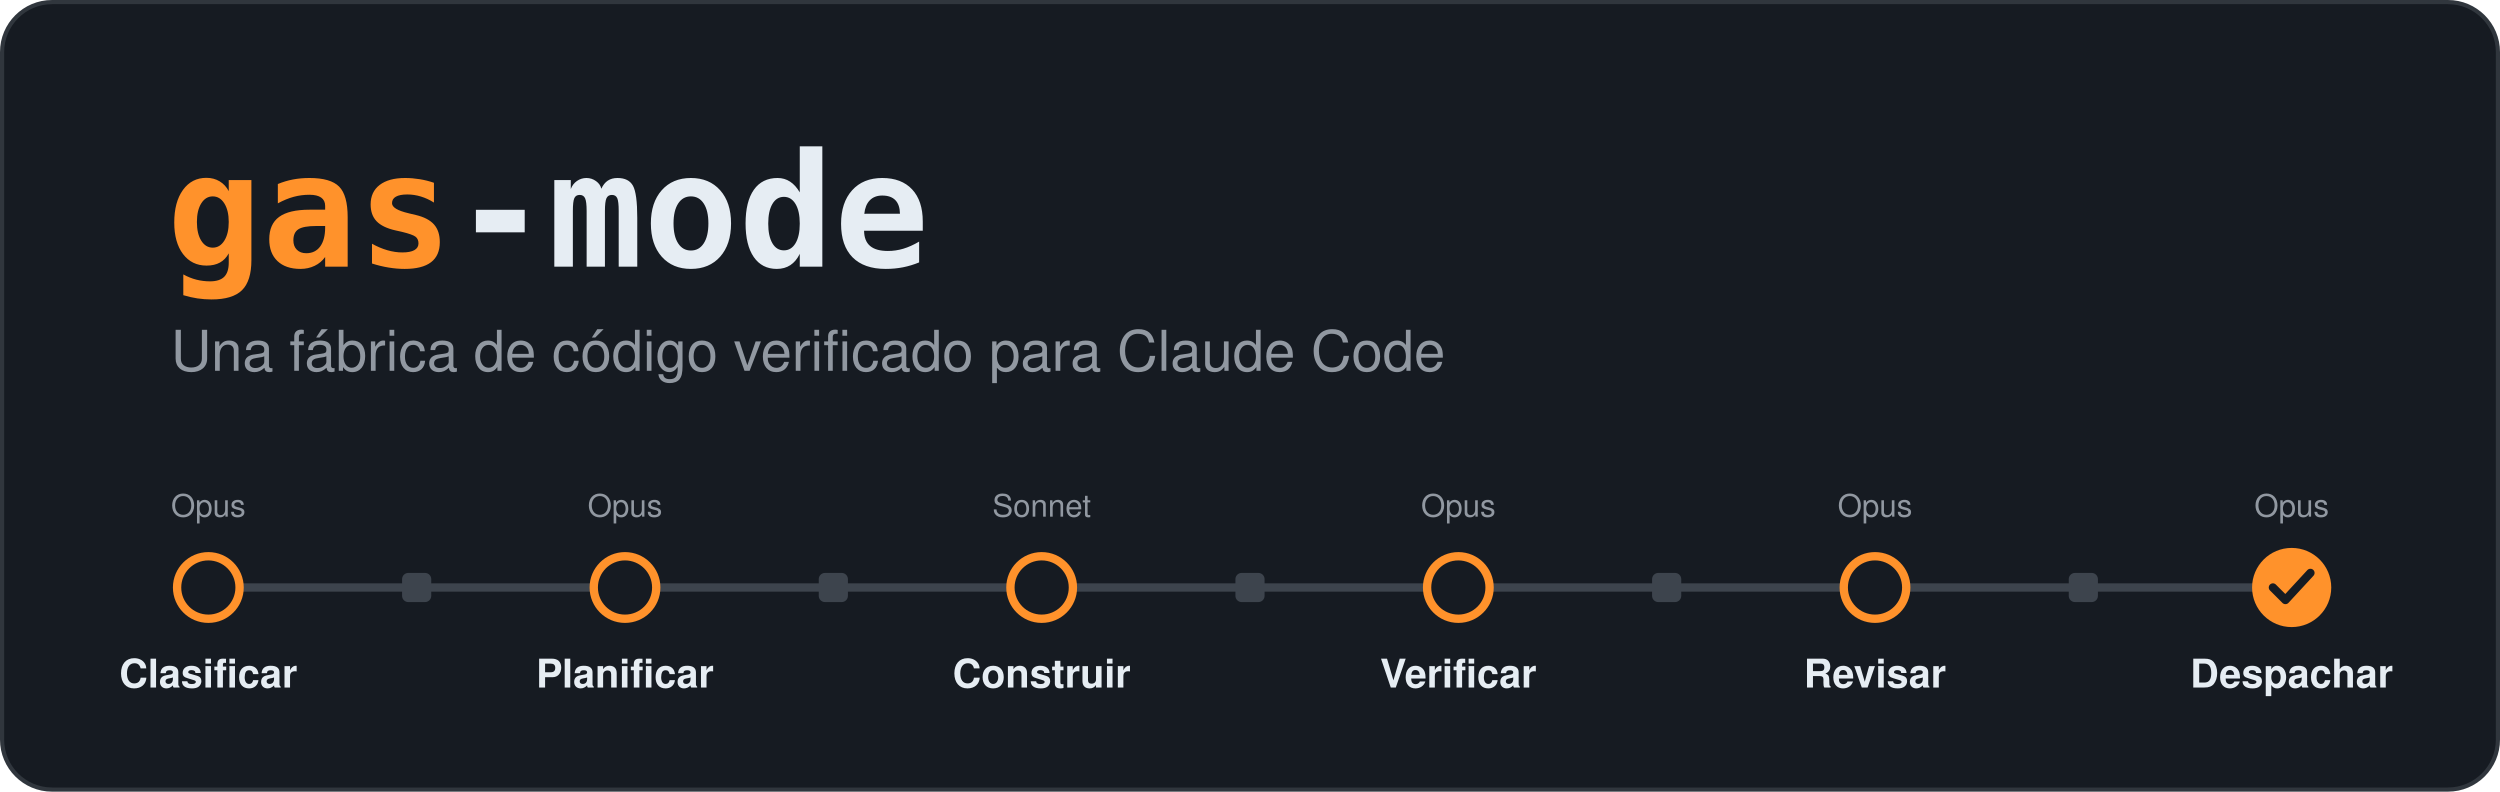
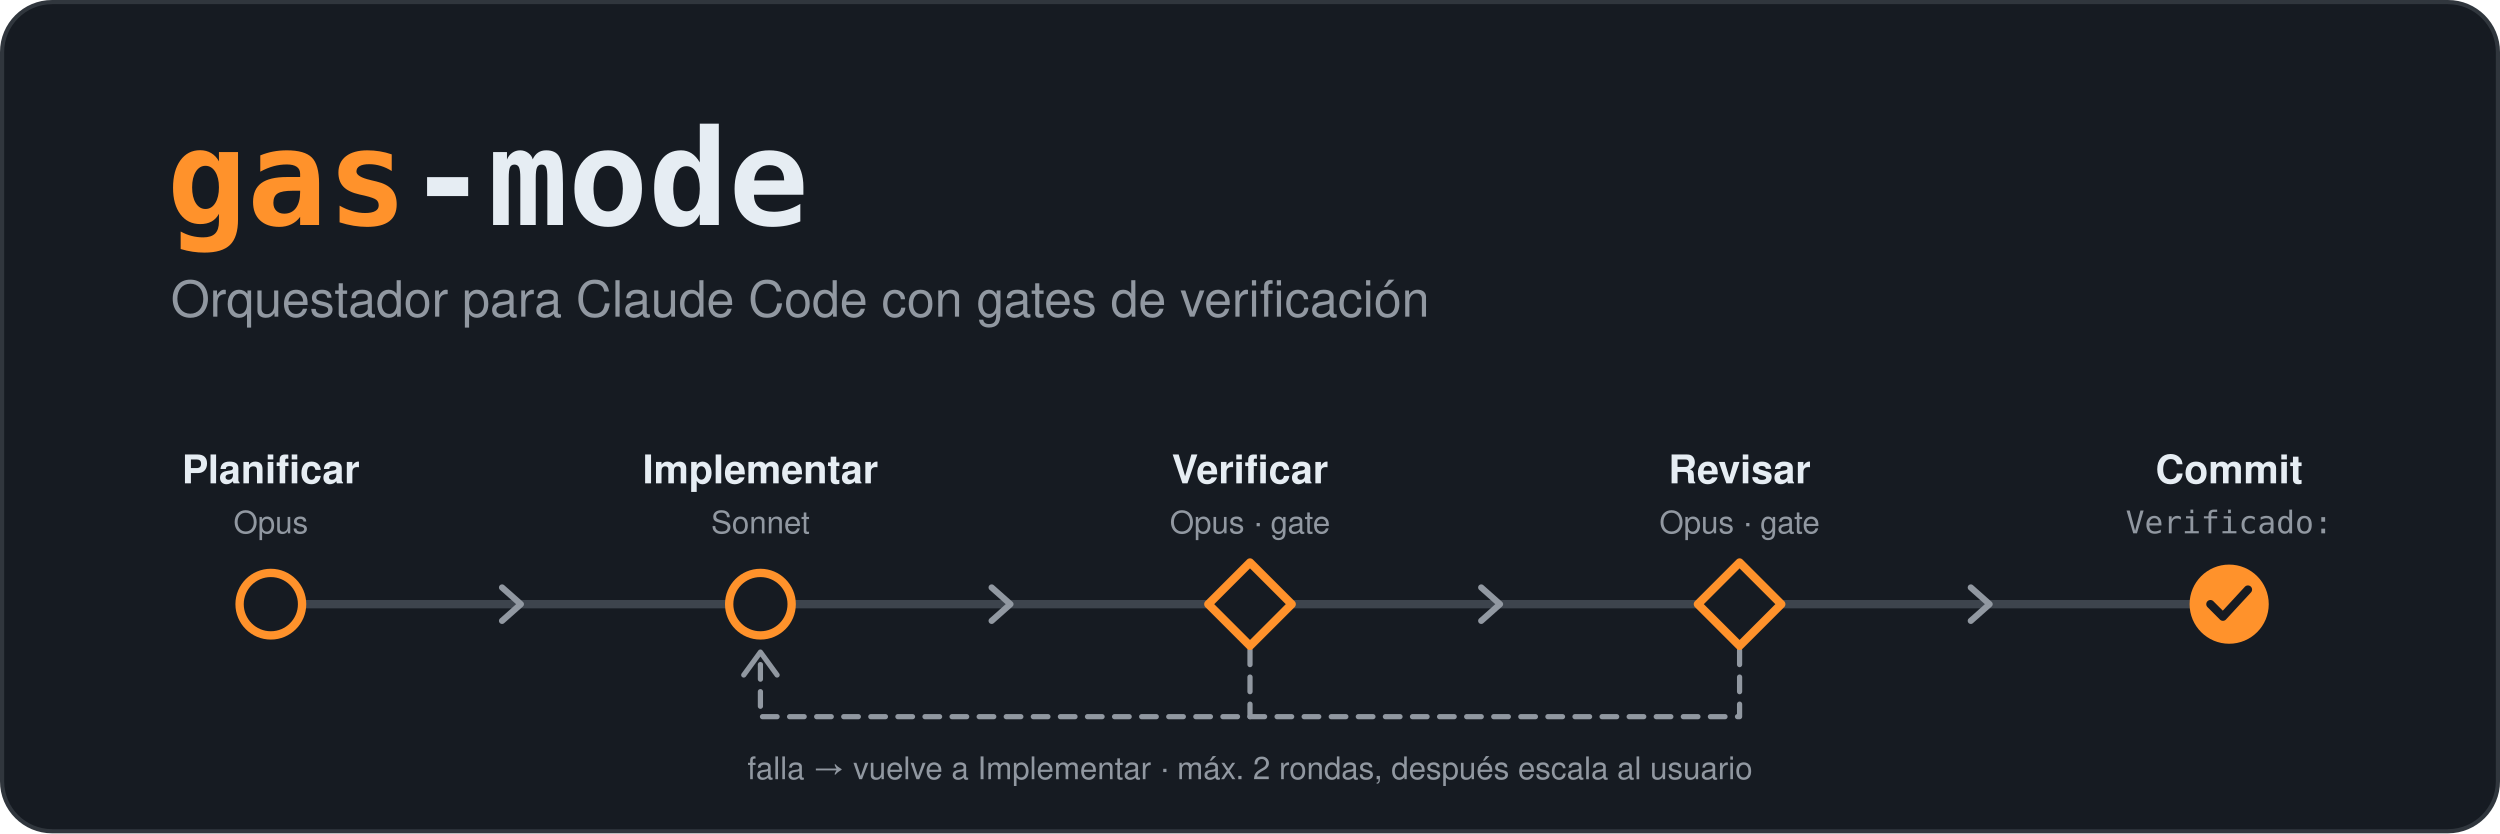
- <svg xmlns="http://www.w3.org/2000/svg" width="1200" height="380" viewBox="0 0 1200 380" role="img" aria-label="gas-mode: una fábrica de código verificado para Claude Code">
-   <rect x="1" y="1" width="1198" height="378" rx="24" fill="#161b22" stroke="#30363d" stroke-width="2" />
-   <text x="80" y="128" font-family="ui-monospace, SFMono-Regular, Menlo, Consolas, monospace" font-size="76" font-weight="700" fill="#e6edf3">
+ <svg xmlns="http://www.w3.org/2000/svg" width="1200" height="400" viewBox="0 0 1200 400" role="img" aria-label="gas-mode: orquestador para Claude Code con gates de verificación. Planificar (Opus), Implementar (Sonnet), Verificar (Opus), Revisar (Opus), Commit. Si falla, vuelve a Implementar, máximo 2 rondas.">
+   <rect x="1" y="1" width="1198" height="398" rx="24" fill="#161b22" stroke="#30363d" stroke-width="2" />
+   <text x="80" y="108" font-family="ui-monospace, SFMono-Regular, Menlo, Consolas, monospace" font-size="64" font-weight="700" fill="#e6edf3">
    <tspan fill="#ff922b">gas</tspan>-mode</text>
-   <text x="82" y="178" font-family="-apple-system, BlinkMacSystemFont, 'Segoe UI', Helvetica, Arial, sans-serif" font-size="27" fill="#9198a1">Una fábrica de código verificado para Claude Code</text>
-   <line x1="100" y1="282" x2="1100" y2="282" stroke="#3d444d" stroke-width="4" stroke-linecap="round" />
-   <g fill="#3d444d">
-     <rect x="193" y="275" width="14" height="14" rx="3" />
-     <rect x="393" y="275" width="14" height="14" rx="3" />
-     <rect x="593" y="275" width="14" height="14" rx="3" />
-     <rect x="793" y="275" width="14" height="14" rx="3" />
-     <rect x="993" y="275" width="14" height="14" rx="3" />
+   <text x="82" y="152" font-family="-apple-system, BlinkMacSystemFont, 'Segoe UI', Helvetica, Arial, sans-serif" font-size="24" fill="#9198a1">Orquestador para Claude Code con gates de verificación</text>
+   <line x1="130" y1="290" x2="1070" y2="290" stroke="#3d444d" stroke-width="4" stroke-linecap="round" />
+   <g fill="none" stroke="#9198a1" stroke-width="3" stroke-linecap="round" stroke-linejoin="round">
+     <path d="M241 282 L250 290 L241 298" />
+     <path d="M476 282 L485 290 L476 298" />
+     <path d="M711 282 L720 290 L711 298" />
+     <path d="M946 282 L955 290 L946 298" />
  </g>
+   <g fill="none" stroke="#9198a1" stroke-width="2.5" stroke-dasharray="7 6" stroke-linecap="round" stroke-linejoin="round">
+     <path d="M835 312 V344 H365 V318" />
+     <path d="M600 312 V344" />
+   </g>
+   <path d="M357 324 L365 313 L373 324" fill="none" stroke="#9198a1" stroke-width="2.5" stroke-linecap="round" stroke-linejoin="round" />
  <g fill="#161b22" stroke="#ff922b" stroke-width="4">
-     <circle cx="100" cy="282" r="15" />
-     <circle cx="300" cy="282" r="15" />
-     <circle cx="500" cy="282" r="15" />
-     <circle cx="700" cy="282" r="15" />
-     <circle cx="900" cy="282" r="15" />
+     <circle cx="130" cy="290" r="15" />
+     <circle cx="365" cy="290" r="15" />
+     <path d="M600 270 L620 290 L600 310 L580 290 Z" stroke-linejoin="round" />
+     <path d="M835 270 L855 290 L835 310 L815 290 Z" stroke-linejoin="round" />
  </g>
-   <circle cx="1100" cy="282" r="19" fill="#ff922b" />
-   <path d="M1091 282 l6 6 l12 -13" fill="none" stroke="#161b22" stroke-width="4" stroke-linecap="round" stroke-linejoin="round" />
+   <circle cx="1070" cy="290" r="19" fill="#ff922b" />
+   <path d="M1061 290 l6 6 l12 -13" fill="none" stroke="#161b22" stroke-width="4" stroke-linecap="round" stroke-linejoin="round" />
  <g font-family="-apple-system, BlinkMacSystemFont, 'Segoe UI', Helvetica, Arial, sans-serif" text-anchor="middle">
+     <g font-size="19" font-weight="600" fill="#e6edf3">
+       <text x="130" y="232">Planificar</text>
+       <text x="365" y="232">Implementar</text>
+       <text x="600" y="232">Verificar</text>
+       <text x="835" y="232">Revisar</text>
+       <text x="1070" y="232">Commit</text>
+     </g>
    <g font-size="15" fill="#9198a1">
-       <text x="100" y="248">Opus</text>
-       <text x="300" y="248">Opus</text>
-       <text x="500" y="248">Sonnet</text>
-       <text x="700" y="248">Opus</text>
-       <text x="900" y="248">Opus</text>
-       <text x="1100" y="248">Opus</text>
+       <text x="130" y="256">Opus</text>
+       <text x="365" y="256">Sonnet</text>
+       <text x="600" y="256">Opus · gate</text>
+       <text x="835" y="256">Opus · gate</text>
+       <text x="1070" y="256" font-family="ui-monospace, SFMono-Regular, Menlo, Consolas, monospace">Verificado:</text>
    </g>
-     <g font-size="19" font-weight="600" fill="#e6edf3">
-       <text x="100" y="330">Clasificar</text>
-       <text x="300" y="330">Planificar</text>
-       <text x="500" y="330">Construir</text>
-       <text x="700" y="330">Verificar</text>
-       <text x="900" y="330">Revisar</text>
-       <text x="1100" y="330">Despachar</text>
-     </g>
+     <text x="600" y="374" font-size="15" fill="#9198a1">falla → vuelve a Implementar · máx. 2 rondas, después escala al usuario</text>
  </g>
</svg>
